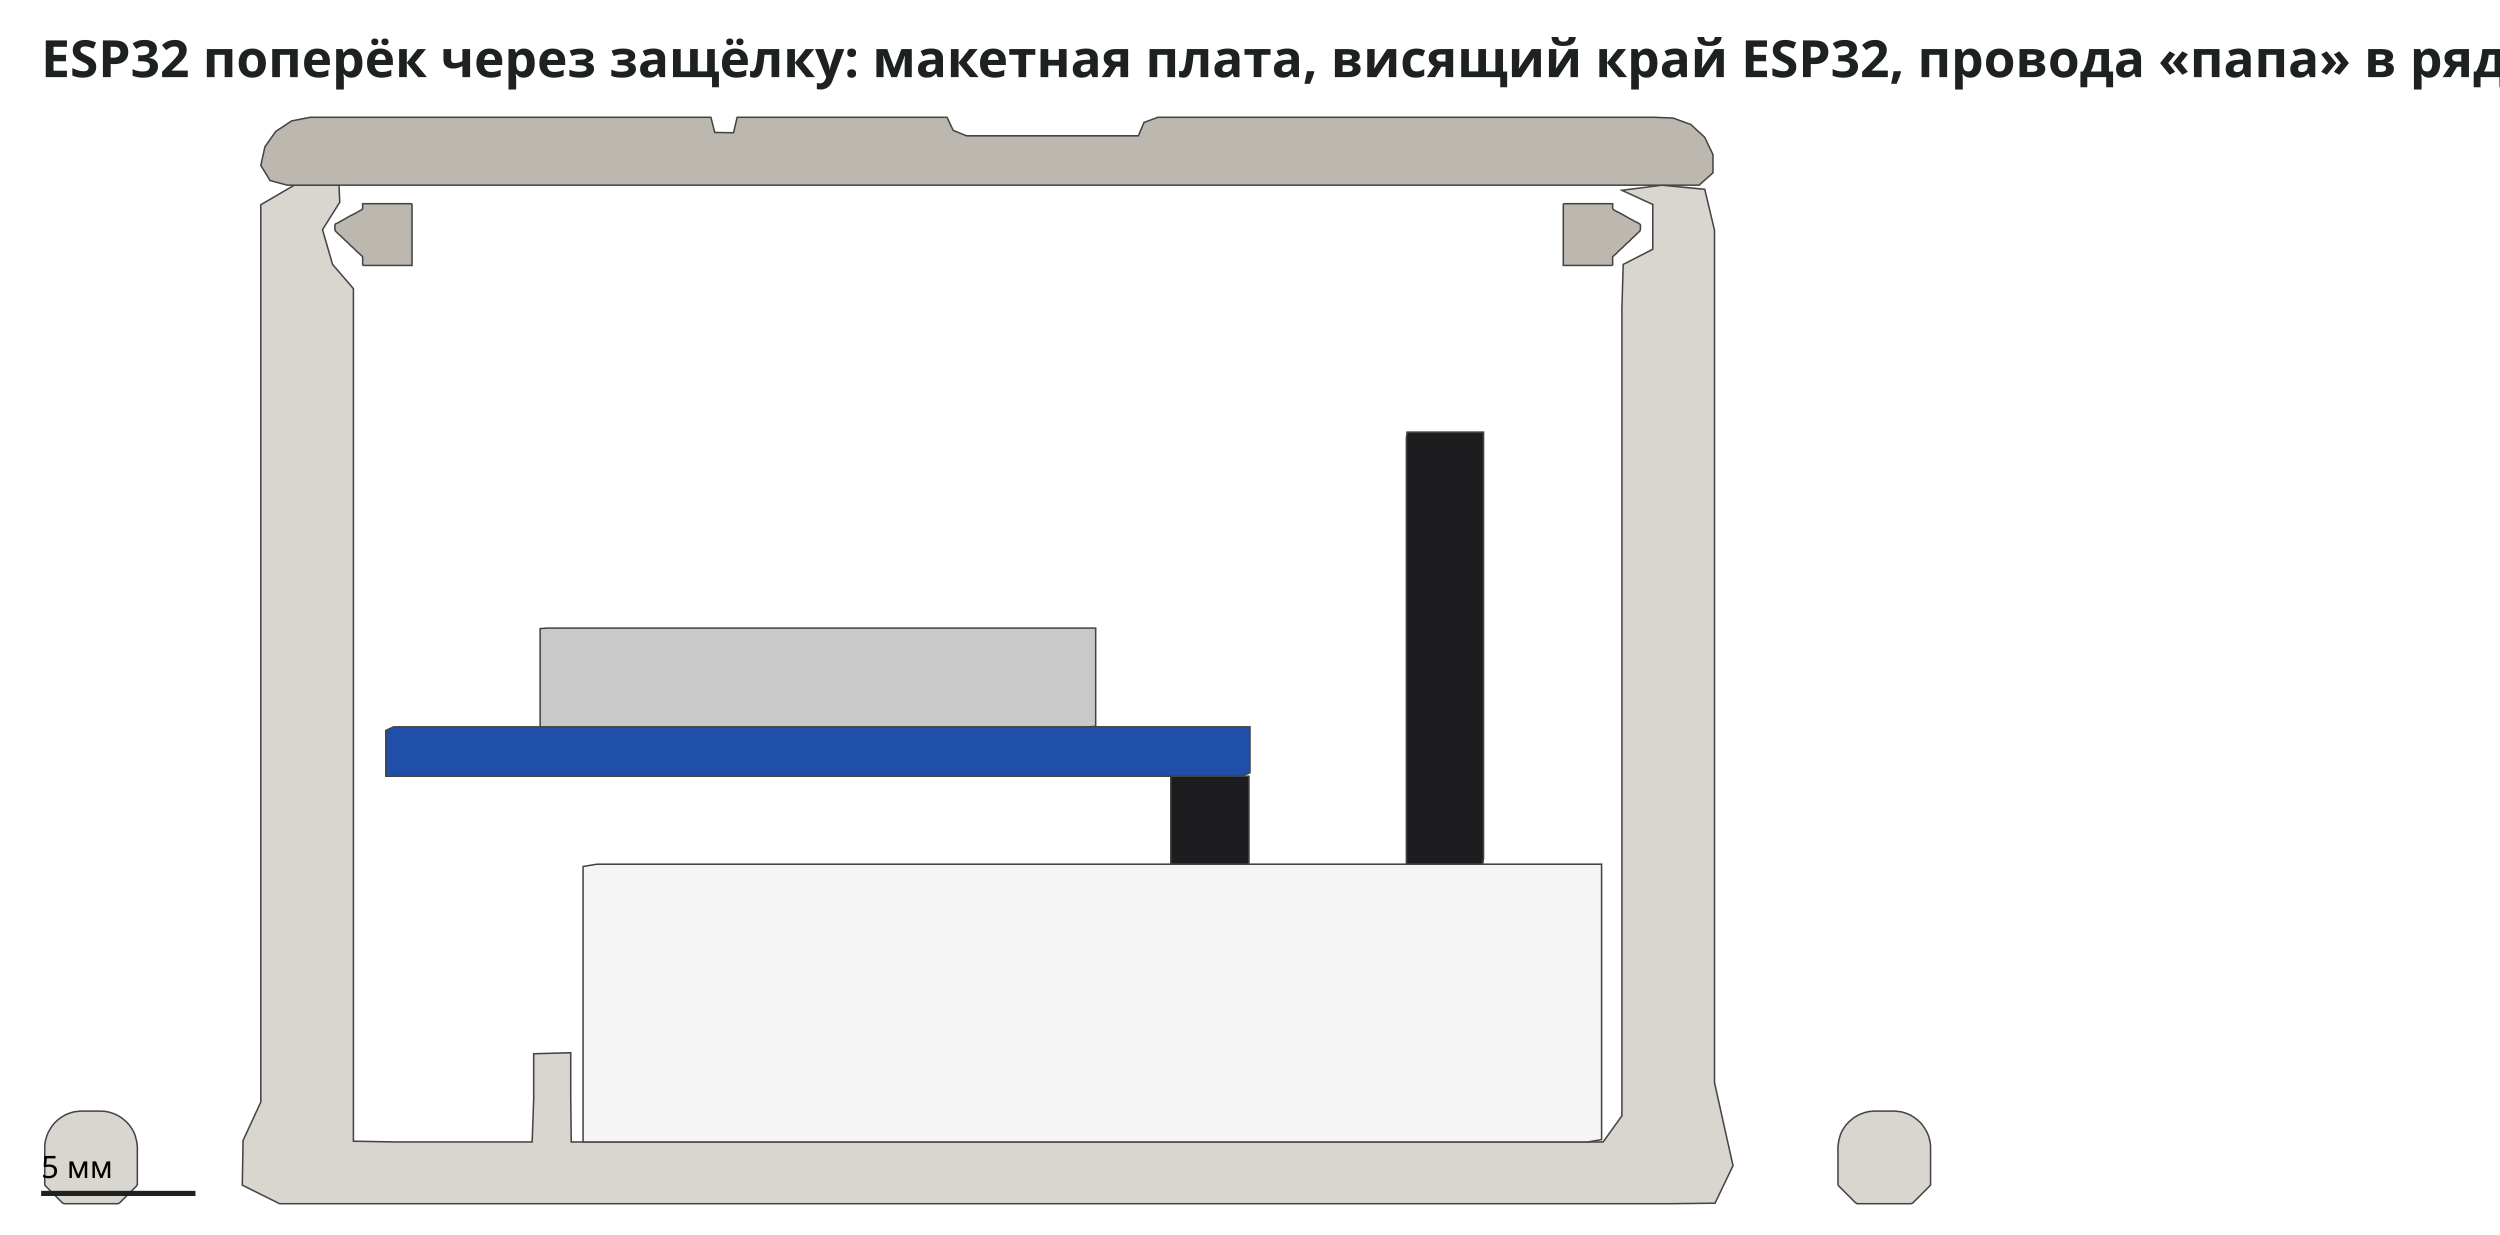
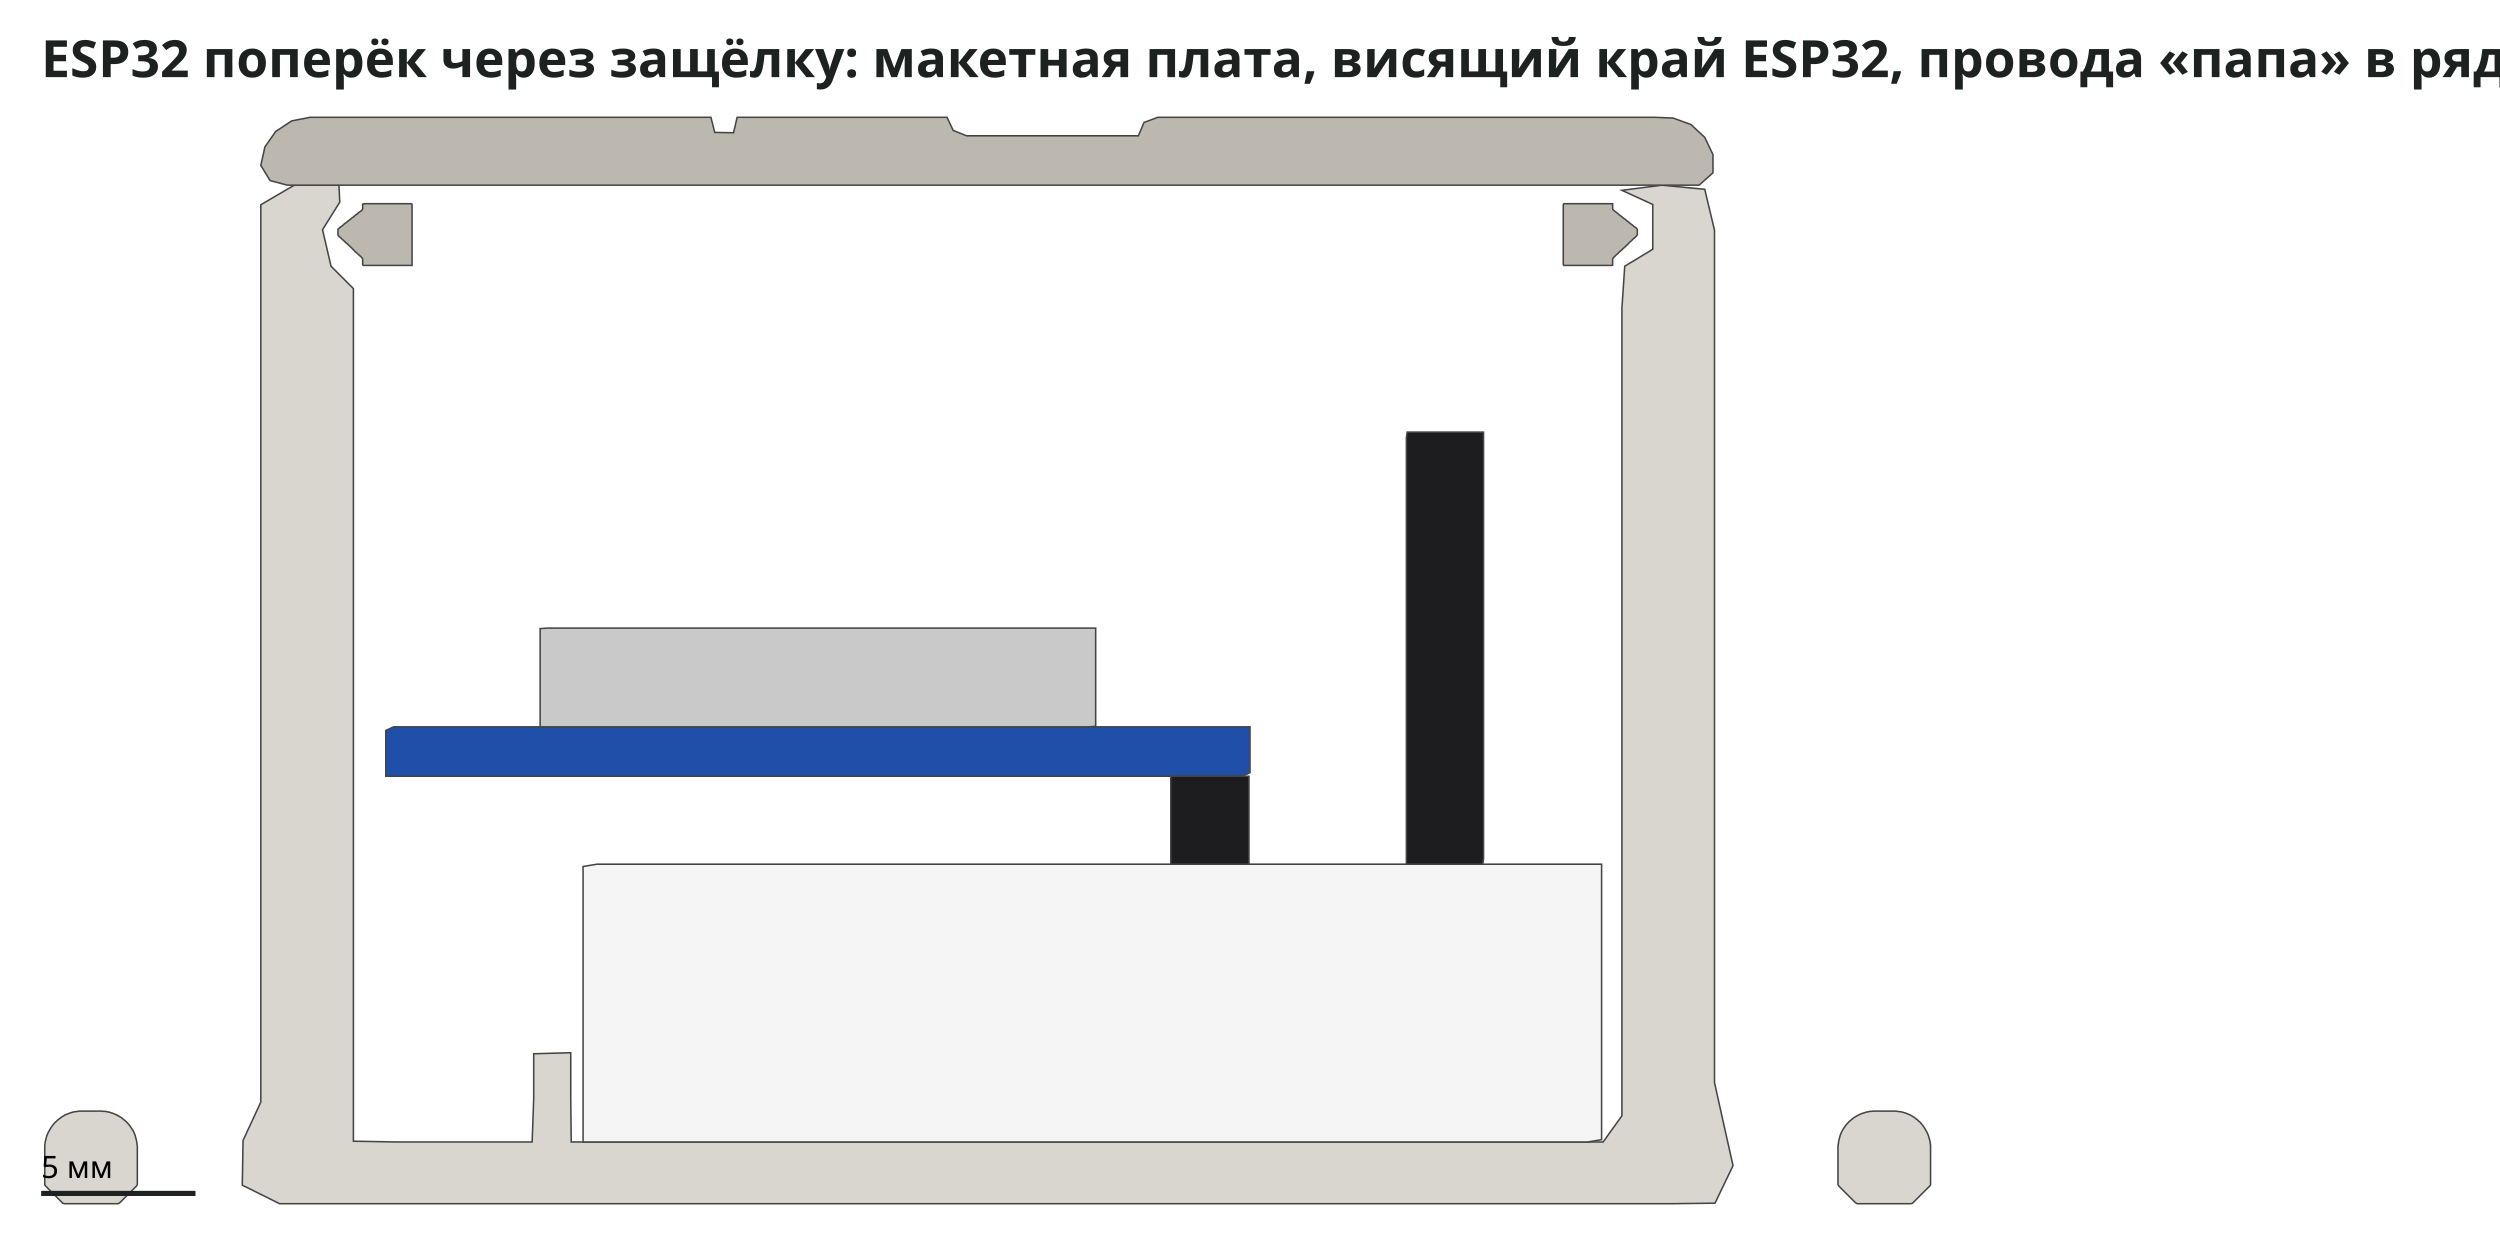
<svg xmlns="http://www.w3.org/2000/svg" viewBox="0 0 972 480" width="972" height="480" style="background:#fbfaf7;font-family:Segoe UI,system-ui,sans-serif">
  <text x="16" y="30" font-size="20" font-weight="600" fill="#1d211f">ESP32 поперёк через защёлку: макетная плата, висящий край ESP32, провода «папа» в рядах a–c</text>
  <g transform="translate(0,60)">
+     <polygon points="31.8,372.0 31.0,372.0 30.3,372.1 29.5,372.2 28.7,372.3 28.0,372.5 27.3,372.7 26.5,373.0 25.8,373.3 25.1,373.6 24.5,374.0 23.8,374.4 23.2,374.9 22.6,375.3 22.0,375.9 21.4,376.4 20.9,377.0 20.4,377.6 20.0,378.2 19.6,378.8 19.2,379.5 18.8,380.2 18.5,380.9 18.2,381.6 18.0,382.3 17.8,383.1 17.6,383.8 17.5,384.6 17.4,385.3 17.4,386.1 17.4,386.9 17.4,387.7 17.4,388.4 17.4,389.2 17.4,390.0 17.4,390.7 17.4,391.5 17.4,392.3 17.4,393.0 17.4,393.8 17.4,394.6 17.4,395.4 17.4,396.1 17.4,396.9 17.4,397.7 17.4,398.4 17.4,399.2 17.4,400.0 17.4,400.7 17.9,401.3 18.4,401.8 19.0,402.4 19.5,402.9 20.1,403.5 20.6,404.0 21.2,404.6 21.7,405.1 22.3,405.7 22.8,406.2 23.3,406.7 23.9,407.3 24.4,407.8 25.1,408.0 25.9,408.0 26.7,408.0 27.4,408.0 28.2,408.0 29.0,408.0 29.8,408.0 30.5,408.0 31.3,408.0 32.1,408.0 32.8,408.0 33.6,408.0 34.4,408.0 35.1,408.0 35.9,408.0 36.7,408.0 37.5,408.0 38.2,408.0 39.0,408.0 39.8,408.0 40.5,408.0 41.3,408.0 42.1,408.0 42.9,408.0 43.6,408.0 44.4,408.0 45.2,408.0 45.9,408.0 46.6,407.6 47.1,407.1 47.6,406.6 48.2,406.0 48.7,405.5 49.3,404.9 49.8,404.4 50.4,403.8 50.9,403.3 51.5,402.7 52.0,402.2 52.5,401.7 53.1,401.1 53.4,400.5 53.4,399.7 53.4,398.9 53.4,398.2 53.4,397.4 53.4,396.6 53.4,395.9 53.4,395.1 53.4,394.3 53.4,393.5 53.4,392.8 53.4,392.0 53.4,391.2 53.4,390.5 53.4,389.7 53.4,388.9 53.4,388.2 53.4,387.4 53.4,386.6 53.4,385.8 53.3,385.1 53.2,384.3 53.1,383.6 52.9,382.8 52.7,382.1 52.5,381.3 52.2,380.6 51.9,379.9 51.5,379.2 51.1,378.6 50.7,378.0 50.2,377.3 49.7,376.8 49.2,376.2 48.6,375.7 48.0,375.2 47.4,374.7 46.8,374.3 46.1,373.9 45.4,373.5 44.7,373.2 44.0,372.9 43.3,372.7 42.5,372.4 41.8,372.3 41.0,372.1 40.3,372.1 39.5,372.0 38.7,372.0 38.0,372.0 37.2,372.0 36.4,372.0 35.7,372.0 34.9,372.0 34.1,372.0 33.3,372.0 32.6,372.0 31.8,372.0" fill="#d9d6cf" stroke="#444" stroke-width="0.6" fill-rule="evenodd" />
+     <polygon points="94.2,400.8 108.7,408.0 126.1,408.0 143.6,408.0 161.0,408.0 178.4,408.0 195.9,408.0 213.3,408.0 230.8,408.0 248.2,408.0 265.7,408.0 283.1,408.0 300.6,408.0 318.0,408.0 335.5,408.0 352.9,408.0 370.3,408.0 387.8,408.0 405.2,408.0 422.7,408.0 440.1,408.0 457.6,408.0 475.0,408.0 492.5,408.0 509.9,408.0 527.4,408.0 544.8,408.0 562.2,408.0 579.7,408.0 597.1,408.0 614.6,408.0 632.0,408.0 649.5,408.0 666.8,407.8 673.8,393.2 670.1,376.7 666.6,360.9 666.6,343.5 666.6,326.1 666.6,308.6 666.6,291.2 666.6,273.7 666.6,256.3 666.6,238.8 666.6,221.4 666.6,203.9 666.6,186.5 666.6,169.0 666.6,151.6 666.6,134.2 666.6,116.7 666.6,99.3 666.6,81.8 666.6,64.4 666.6,46.9 666.6,29.5 662.8,13.6 646.0,12.0 630.6,14.0 642.6,19.5 642.6,36.9 631.7,43.5 630.6,59.8 630.6,77.2 630.6,94.7 630.6,112.1 630.6,129.6 630.6,147.0 630.6,164.5 630.6,181.9 630.6,199.4 630.6,216.8 630.6,234.3 630.6,251.7 630.6,269.1 630.6,286.6 630.6,304.0 630.6,321.5 630.6,338.9 630.6,356.4 630.6,373.8 623.3,384.0 605.9,384.0 588.4,384.0 571.0,384.0 553.6,384.0 536.1,384.0 518.7,384.0 501.2,384.0 483.8,384.0 466.3,384.0 448.9,384.0 431.4,384.0 414.0,384.0 396.5,384.0 379.1,384.0 361.7,384.0 344.2,384.0 326.8,384.0 309.3,384.0 291.9,384.0 274.4,384.0 257.0,384.0 239.5,384.0 222.1,384.0 221.9,366.8 221.9,349.3 207.5,349.7 207.5,367.2 206.9,384.0 189.4,384.0 172.0,384.0 154.5,384.0 137.4,383.7 137.4,366.2 137.4,348.8 137.4,331.3 137.4,313.9 137.4,296.5 137.4,279.0 137.4,261.6 137.4,244.1 137.4,226.7 137.4,209.2 137.4,191.8 137.4,174.3 137.4,156.9 137.4,139.5 137.4,122.0 137.4,104.6 137.4,87.1 137.4,69.7 137.4,52.2 128.7,43.5 125.4,29.3 132.1,18.6 131.8,12.0 114.4,12.0 101.4,19.6 101.4,37.1 101.4,54.5 101.4,71.9 101.4,89.4 101.4,106.8 101.4,124.3 101.4,141.7 101.4,159.2 101.4,176.6 101.4,194.1 101.4,211.5 101.4,229.0 101.4,246.4 101.4,263.8 101.4,281.3 101.4,298.7 101.4,316.2 101.4,333.6 101.4,351.1 101.4,368.5 94.5,383.4 94.2,400.8" fill="#d9d6cf" stroke="#444" stroke-width="0.6" fill-rule="evenodd" />
    <polygon points="736.2,372.0 735.4,372.0 734.7,372.0 733.9,372.0 733.1,372.0 732.3,372.0 731.6,372.0 730.8,372.0 730.0,372.0 729.3,372.0 728.5,372.0 727.7,372.1 727.0,372.1 726.2,372.3 725.5,372.4 724.7,372.7 724.0,372.9 723.3,373.2 722.6,373.5 721.9,373.9 721.2,374.3 720.6,374.7 720.0,375.2 719.4,375.7 718.8,376.2 718.3,376.8 717.8,377.3 717.3,378.0 716.9,378.6 716.5,379.2 716.1,379.9 715.8,380.6 715.5,381.3 715.3,382.1 715.1,382.8 714.9,383.6 714.8,384.3 714.7,385.1 714.6,385.8 714.6,386.6 714.6,387.4 714.6,388.2 714.6,388.9 714.6,389.7 714.6,390.5 714.6,391.2 714.6,392.0 714.6,392.8 714.6,393.5 714.6,394.3 714.6,395.1 714.6,395.9 714.6,396.6 714.6,397.4 714.6,398.2 714.6,398.9 714.6,399.7 714.6,400.5 714.9,401.1 715.5,401.7 716.0,402.2 716.5,402.7 717.1,403.3 717.6,403.8 718.2,404.4 718.7,404.9 719.3,405.5 719.8,406.0 720.4,406.6 720.9,407.1 721.4,407.6 722.1,408.0 722.8,408.0 723.6,408.0 724.4,408.0 725.1,408.0 725.9,408.0 726.7,408.0 727.5,408.0 728.2,408.0 729.0,408.0 729.8,408.0 730.5,408.0 731.3,408.0 732.1,408.0 732.9,408.0 733.6,408.0 734.4,408.0 735.2,408.0 735.9,408.0 736.7,408.0 737.5,408.0 738.2,408.0 739.0,408.0 739.8,408.0 740.6,408.0 741.3,408.0 742.1,408.0 742.9,408.0 743.6,407.8 744.1,407.3 744.7,406.7 745.2,406.2 745.7,405.7 746.3,405.1 746.8,404.6 747.4,404.0 747.9,403.5 748.5,402.9 749.0,402.4 749.6,401.8 750.1,401.3 750.6,400.7 750.6,400.0 750.6,399.2 750.6,398.4 750.6,397.7 750.6,396.9 750.6,396.1 750.6,395.4 750.6,394.6 750.6,393.8 750.6,393.0 750.6,392.3 750.6,391.5 750.6,390.7 750.6,390.0 750.6,389.2 750.6,388.4 750.6,387.7 750.6,386.9 750.6,386.1 750.6,385.3 750.5,384.6 750.4,383.8 750.2,383.1 750.0,382.3 749.8,381.6 749.5,380.9 749.2,380.2 748.8,379.5 748.4,378.8 748.0,378.2 747.6,377.6 747.1,377.0 746.6,376.4 746.0,375.9 745.4,375.3 744.8,374.9 744.2,374.4 743.5,374.0 742.9,373.6 742.2,373.3 741.5,373.0 740.7,372.7 740.0,372.5 739.3,372.3 738.5,372.2 737.7,372.1 737.0,372.0 736.2,372.0" fill="#d9d6cf" stroke="#444" stroke-width="0.6" fill-rule="evenodd" />
-     <polygon points="94.2,400.8 108.7,408.0 126.1,408.0 143.6,408.0 161.0,408.0 178.4,408.0 195.9,408.0 213.3,408.0 230.8,408.0 248.2,408.0 265.7,408.0 283.1,408.0 300.6,408.0 318.0,408.0 335.5,408.0 352.9,408.0 370.3,408.0 387.8,408.0 405.2,408.0 422.7,408.0 440.1,408.0 457.6,408.0 475.0,408.0 492.5,408.0 509.9,408.0 527.4,408.0 544.8,408.0 562.2,408.0 579.7,408.0 597.1,408.0 614.6,408.0 632.0,408.0 649.5,408.0 666.8,407.8 673.8,393.2 670.1,376.7 666.6,360.9 666.6,343.5 666.6,326.1 666.6,308.6 666.6,291.2 666.6,273.7 666.6,256.3 666.6,238.8 666.6,221.4 666.6,203.9 666.6,186.5 666.6,169.0 666.6,151.6 666.6,134.2 666.6,116.7 666.6,99.3 666.6,81.8 666.6,64.4 666.6,46.9 666.6,29.5 662.8,13.6 646.0,12.0 630.6,14.0 642.6,19.5 642.6,36.9 631.1,42.8 630.6,59.8 630.6,77.2 630.6,94.7 630.6,112.1 630.6,129.6 630.6,147.0 630.6,164.5 630.6,181.9 630.6,199.4 630.6,216.8 630.6,234.3 630.6,251.7 630.6,269.1 630.6,286.6 630.6,304.0 630.6,321.5 630.6,338.9 630.6,356.4 630.6,373.8 623.3,384.0 605.9,384.0 588.4,384.0 571.0,384.0 553.6,384.0 536.1,384.0 518.7,384.0 501.2,384.0 483.8,384.0 466.3,384.0 448.9,384.0 431.4,384.0 414.0,384.0 396.5,384.0 379.1,384.0 361.7,384.0 344.2,384.0 326.8,384.0 309.3,384.0 291.9,384.0 274.4,384.0 257.0,384.0 239.5,384.0 222.1,384.0 221.9,366.8 221.9,349.3 207.5,349.7 207.5,367.2 206.9,384.0 189.4,384.0 172.0,384.0 154.5,384.0 137.4,383.7 137.4,366.2 137.4,348.8 137.4,331.3 137.4,313.9 137.4,296.5 137.4,279.0 137.4,261.6 137.4,244.1 137.4,226.7 137.4,209.2 137.4,191.8 137.4,174.3 137.4,156.9 137.4,139.5 137.4,122.0 137.4,104.6 137.4,87.1 137.4,69.7 137.4,52.2 129.3,42.8 125.4,29.3 132.1,18.6 131.8,12.0 114.4,12.0 101.4,19.6 101.4,37.1 101.4,54.5 101.4,71.9 101.4,89.4 101.4,106.8 101.4,124.3 101.4,141.7 101.4,159.2 101.4,176.6 101.4,194.1 101.4,211.5 101.4,229.0 101.4,246.4 101.4,263.8 101.4,281.3 101.4,298.7 101.4,316.2 101.4,333.6 101.4,351.1 101.4,368.5 94.5,383.4 94.2,400.8" fill="#d9d6cf" stroke="#444" stroke-width="0.6" fill-rule="evenodd" />
-     <polygon points="31.8,372.0 31.0,372.0 30.3,372.1 29.5,372.2 28.7,372.3 28.0,372.5 27.3,372.7 26.5,373.0 25.8,373.3 25.1,373.6 24.5,374.0 23.8,374.4 23.2,374.9 22.6,375.3 22.0,375.9 21.4,376.4 20.9,377.0 20.4,377.6 20.0,378.2 19.6,378.8 19.2,379.5 18.8,380.2 18.5,380.9 18.2,381.6 18.0,382.3 17.8,383.1 17.6,383.8 17.5,384.6 17.4,385.3 17.4,386.1 17.4,386.9 17.4,387.7 17.4,388.4 17.4,389.2 17.4,390.0 17.4,390.7 17.4,391.5 17.4,392.3 17.4,393.0 17.4,393.8 17.4,394.6 17.4,395.4 17.4,396.1 17.4,396.9 17.4,397.7 17.4,398.4 17.4,399.2 17.4,400.0 17.4,400.7 17.9,401.3 18.4,401.8 19.0,402.4 19.5,402.9 20.1,403.5 20.6,404.0 21.2,404.6 21.7,405.1 22.3,405.7 22.8,406.2 23.3,406.7 23.9,407.3 24.4,407.8 25.1,408.0 25.9,408.0 26.7,408.0 27.4,408.0 28.2,408.0 29.0,408.0 29.8,408.0 30.5,408.0 31.3,408.0 32.1,408.0 32.8,408.0 33.6,408.0 34.4,408.0 35.1,408.0 35.9,408.0 36.7,408.0 37.5,408.0 38.2,408.0 39.0,408.0 39.8,408.0 40.5,408.0 41.3,408.0 42.1,408.0 42.9,408.0 43.6,408.0 44.4,408.0 45.2,408.0 45.9,408.0 46.6,407.6 47.1,407.1 47.6,406.6 48.2,406.0 48.7,405.5 49.3,404.9 49.8,404.4 50.4,403.8 50.9,403.3 51.5,402.7 52.0,402.2 52.5,401.7 53.1,401.1 53.4,400.5 53.4,399.7 53.4,398.9 53.4,398.2 53.4,397.4 53.4,396.6 53.4,395.9 53.4,395.1 53.4,394.3 53.4,393.5 53.4,392.8 53.4,392.0 53.4,391.2 53.4,390.5 53.4,389.7 53.4,388.9 53.4,388.2 53.4,387.4 53.4,386.6 53.4,385.8 53.3,385.1 53.2,384.3 53.1,383.6 52.9,382.8 52.7,382.1 52.5,381.3 52.2,380.6 51.9,379.9 51.5,379.2 51.1,378.6 50.7,378.0 50.2,377.3 49.7,376.8 49.2,376.2 48.6,375.7 48.0,375.2 47.4,374.7 46.8,374.3 46.1,373.9 45.4,373.5 44.7,373.2 44.0,372.9 43.3,372.7 42.5,372.4 41.8,372.3 41.0,372.1 40.3,372.1 39.5,372.0 38.7,372.0 38.0,372.0 37.2,372.0 36.4,372.0 35.7,372.0 34.9,372.0 34.1,372.0 33.3,372.0 32.6,372.0 31.8,372.0" fill="#d9d6cf" stroke="#444" stroke-width="0.6" fill-rule="evenodd" />
-     <polygon points="160.2,43.2 160.2,42.6 160.2,42.0 160.2,41.4 160.2,40.8 160.2,40.2 160.2,39.5 160.2,38.9 160.2,38.3 160.2,37.7 160.2,37.1 160.2,36.5 160.2,35.9 160.2,35.3 160.2,34.7 160.2,34.1 160.2,33.5 160.2,32.8 160.2,32.2 160.2,31.6 160.2,31.0 160.2,30.4 160.2,29.8 160.2,29.2 160.2,28.6 160.2,28.0 160.2,27.4 160.2,26.8 160.2,26.1 160.2,25.5 160.2,24.9 160.2,24.3 160.2,23.7 160.2,23.1 160.2,22.5 160.2,21.9 160.2,21.3 160.2,20.7 160.2,20.1 160.2,19.4 159.8,19.2 159.2,19.2 158.6,19.2 158.0,19.2 157.4,19.2 156.8,19.2 156.2,19.2 155.6,19.2 155.0,19.2 154.4,19.2 153.7,19.2 153.1,19.2 152.5,19.2 151.9,19.2 151.3,19.2 150.7,19.2 150.1,19.2 149.5,19.2 148.9,19.2 148.3,19.2 147.7,19.2 147.0,19.2 146.4,19.2 145.8,19.2 145.2,19.2 144.6,19.2 144.0,19.2 143.4,19.2 142.8,19.2 142.2,19.2 141.6,19.2 141.0,19.2 141.0,19.9 141.0,20.5 141.0,21.1 140.7,21.5 140.2,21.8 139.6,22.1 139.1,22.4 138.6,22.7 138.0,23.0 137.5,23.3 137.0,23.5 136.4,23.8 135.9,24.1 135.3,24.4 134.8,24.7 134.3,25.0 133.7,25.3 133.2,25.6 132.7,25.9 132.1,26.2 131.6,26.5 131.1,26.8 130.5,27.0 130.2,27.5 130.2,28.1 130.2,28.7 130.2,29.3 130.4,29.8 130.8,30.2 131.3,30.7 131.7,31.1 132.2,31.5 132.6,31.9 133.0,32.3 133.5,32.7 133.9,33.2 134.4,33.6 134.8,34.0 135.3,34.4 135.7,34.8 136.1,35.3 136.6,35.7 137.0,36.1 137.5,36.5 137.9,36.9 138.3,37.4 138.8,37.8 139.2,38.2 139.7,38.6 140.1,39.0 140.6,39.4 141.0,39.9 141.0,40.5 141.0,41.1 141.0,41.7 141.0,42.3 141.0,42.9 141.3,43.2 141.9,43.2 142.5,43.2 143.1,43.2 143.8,43.2 144.4,43.2 145.0,43.2 145.6,43.2 146.2,43.2 146.8,43.2 147.4,43.2 148.0,43.2 148.6,43.2 149.2,43.2 149.8,43.2 150.5,43.2 151.1,43.2 151.7,43.2 152.3,43.2 152.9,43.2 153.5,43.2 154.1,43.2 154.7,43.2 155.3,43.2 155.9,43.2 156.5,43.2 157.2,43.2 157.8,43.2 158.4,43.2 159.0,43.2 159.6,43.2 160.2,43.2" fill="#bcb8af" stroke="#444" stroke-width="0.6" fill-rule="evenodd" />
    <polygon points="120.6,-14.4 113.4,-13.0 107.2,-8.9 103.0,-2.9 101.4,4.3 105.0,10.2 111.7,12.0 119.1,12.0 126.5,12.0 134.0,12.0 141.4,12.0 148.8,12.0 156.2,12.0 163.6,12.0 171.0,12.0 178.5,12.0 185.9,12.0 193.3,12.0 200.7,12.0 208.1,12.0 215.6,12.0 223.0,12.0 230.4,12.0 237.8,12.0 245.2,12.0 252.6,12.0 260.1,12.0 267.5,12.0 274.9,12.0 282.3,12.0 289.7,12.0 297.1,12.0 304.6,12.0 312.0,12.0 319.4,12.0 326.8,12.0 334.2,12.0 341.6,12.0 349.1,12.0 356.5,12.0 363.9,12.0 371.3,12.0 378.7,12.0 386.2,12.0 393.6,12.0 401.0,12.0 408.4,12.0 415.8,12.0 423.2,12.0 430.7,12.0 438.1,12.0 445.5,12.0 452.9,12.0 460.3,12.0 467.7,12.0 475.2,12.0 482.6,12.0 490.0,12.0 497.4,12.0 504.8,12.0 512.3,12.0 519.7,12.0 527.1,12.0 534.5,12.0 541.9,12.0 549.3,12.0 556.8,12.0 564.2,12.0 571.6,12.0 579.0,12.0 586.4,12.0 593.8,12.0 601.3,12.0 608.7,12.0 616.1,12.0 623.5,12.0 630.9,12.0 638.3,12.0 645.8,12.0 653.2,12.0 660.6,12.0 666.0,7.2 666.0,0.1 662.8,-6.6 657.4,-11.6 650.5,-14.1 643.1,-14.4 635.7,-14.4 628.3,-14.4 620.8,-14.4 613.4,-14.4 606.0,-14.4 598.6,-14.4 591.2,-14.4 583.8,-14.4 576.3,-14.4 568.9,-14.4 561.5,-14.4 554.1,-14.4 546.7,-14.4 539.2,-14.4 531.8,-14.4 524.4,-14.4 517.0,-14.4 509.6,-14.4 502.2,-14.4 494.7,-14.4 487.3,-14.4 479.9,-14.4 472.5,-14.4 465.1,-14.4 457.7,-14.4 450.2,-14.4 444.8,-12.4 442.6,-7.2 435.2,-7.2 427.8,-7.2 420.4,-7.2 412.9,-7.2 405.5,-7.2 398.1,-7.2 390.7,-7.2 383.3,-7.2 375.8,-7.2 370.6,-9.3 368.2,-14.4 360.8,-14.4 353.4,-14.4 346.0,-14.4 338.5,-14.4 331.1,-14.4 323.7,-14.4 316.3,-14.4 308.9,-14.4 301.5,-14.4 294.0,-14.4 286.6,-14.4 285.2,-8.4 277.9,-8.5 276.4,-14.4 268.9,-14.4 261.5,-14.4 254.1,-14.4 246.7,-14.4 239.3,-14.4 231.9,-14.4 224.4,-14.4 217.0,-14.4 209.6,-14.4 202.2,-14.4 194.8,-14.4 187.4,-14.4 179.9,-14.4 172.5,-14.4 165.1,-14.4 157.7,-14.4 150.3,-14.4 142.9,-14.4 135.4,-14.4 128.0,-14.4 120.6,-14.4" fill="#bcb8af" stroke="#444" stroke-width="0.6" fill-rule="evenodd" />
-     <polygon points="627.0,19.2 626.4,19.2 625.8,19.2 625.2,19.2 624.6,19.2 624.0,19.2 623.3,19.2 622.7,19.2 622.1,19.2 621.5,19.2 620.9,19.2 620.3,19.2 619.7,19.2 619.1,19.2 618.5,19.2 617.9,19.2 617.3,19.2 616.6,19.2 616.0,19.2 615.4,19.2 614.8,19.2 614.2,19.2 613.6,19.2 613.0,19.2 612.4,19.2 611.8,19.2 611.2,19.2 610.6,19.2 609.9,19.2 609.3,19.2 608.7,19.2 608.1,19.2 607.8,19.5 607.8,20.1 607.8,20.7 607.8,21.3 607.8,21.9 607.8,22.5 607.8,23.1 607.8,23.8 607.8,24.4 607.8,25.0 607.8,25.6 607.8,26.2 607.8,26.8 607.8,27.4 607.8,28.0 607.8,28.6 607.8,29.2 607.8,29.8 607.8,30.5 607.8,31.1 607.8,31.7 607.8,32.3 607.8,32.9 607.8,33.5 607.8,34.1 607.8,34.7 607.8,35.3 607.8,35.9 607.8,36.5 607.8,37.2 607.8,37.8 607.8,38.4 607.8,39.0 607.8,39.6 607.8,40.2 607.8,40.8 607.8,41.4 607.8,42.0 607.8,42.6 607.8,43.2 608.5,43.2 609.1,43.2 609.7,43.2 610.3,43.2 610.9,43.2 611.5,43.2 612.1,43.2 612.7,43.2 613.3,43.2 613.9,43.2 614.5,43.2 615.2,43.2 615.8,43.2 616.4,43.2 617.0,43.2 617.6,43.2 618.2,43.2 618.8,43.2 619.4,43.2 620.0,43.2 620.6,43.2 621.2,43.2 621.9,43.2 622.5,43.2 623.1,43.2 623.7,43.2 624.3,43.2 624.9,43.2 625.5,43.2 626.1,43.2 626.7,43.2 627.0,42.9 627.0,42.3 627.0,41.6 627.0,41.0 627.0,40.4 627.0,39.8 627.5,39.4 627.9,39.0 628.4,38.6 628.8,38.2 629.2,37.7 629.7,37.3 630.1,36.9 630.6,36.5 631.0,36.1 631.5,35.6 631.9,35.2 632.3,34.8 632.8,34.4 633.2,34.0 633.7,33.6 634.1,33.1 634.5,32.7 635.0,32.3 635.4,31.9 635.9,31.5 636.3,31.0 636.8,30.6 637.2,30.2 637.6,29.8 637.8,29.2 637.8,28.6 637.8,28.0 637.8,27.4 637.4,27.0 636.9,26.7 636.4,26.4 635.8,26.2 635.3,25.9 634.8,25.6 634.2,25.3 633.7,25.0 633.1,24.7 632.6,24.4 632.1,24.1 631.5,23.8 631.0,23.5 630.5,23.2 629.9,22.9 629.4,22.6 628.9,22.4 628.3,22.1 627.8,21.8 627.3,21.5 627.0,21.0 627.0,20.4 627.0,19.8 627.0,19.2" fill="#bcb8af" stroke="#444" stroke-width="0.6" fill-rule="evenodd" />
+     <polygon points="627.0,19.2 626.4,19.2 625.8,19.2 625.2,19.2 624.6,19.2 624.0,19.2 623.4,19.2 622.8,19.2 622.2,19.2 621.6,19.2 621.1,19.2 620.5,19.2 619.9,19.2 619.3,19.2 618.7,19.2 618.1,19.2 617.5,19.2 616.9,19.2 616.3,19.2 615.7,19.2 615.1,19.2 614.5,19.2 613.9,19.2 613.3,19.2 612.7,19.2 612.1,19.2 611.5,19.2 610.9,19.2 610.3,19.2 609.7,19.2 609.2,19.2 608.6,19.2 608.0,19.2 607.8,19.6 607.8,20.2 607.8,20.8 607.8,21.4 607.8,22.0 607.8,22.6 607.8,23.2 607.8,23.8 607.8,24.4 607.8,25.0 607.8,25.6 607.8,26.2 607.8,26.8 607.8,27.4 607.8,28.0 607.8,28.6 607.8,29.2 607.8,29.7 607.8,30.3 607.8,30.9 607.8,31.5 607.8,32.1 607.8,32.7 607.8,33.3 607.8,33.9 607.8,34.5 607.8,35.1 607.8,35.7 607.8,36.3 607.8,36.9 607.8,37.5 607.8,38.1 607.8,38.7 607.8,39.3 607.8,39.9 607.8,40.5 607.8,41.1 607.8,41.6 607.8,42.2 607.8,42.8 608.0,43.2 608.6,43.2 609.2,43.2 609.8,43.2 610.4,43.2 611.0,43.2 611.6,43.2 612.2,43.2 612.8,43.2 613.4,43.2 614.0,43.2 614.6,43.2 615.2,43.2 615.8,43.2 616.4,43.2 617.0,43.2 617.6,43.2 618.1,43.2 618.7,43.2 619.3,43.2 619.9,43.2 620.5,43.2 621.1,43.2 621.7,43.2 622.3,43.2 622.9,43.2 623.5,43.2 624.1,43.2 624.7,43.2 625.3,43.2 625.9,43.2 626.5,43.2 627.0,43.1 627.0,42.5 627.0,41.9 627.0,41.3 627.0,40.7 627.2,40.3 627.7,39.8 628.1,39.4 628.5,39.0 629.0,38.6 629.4,38.2 629.8,37.8 630.3,37.4 630.7,37.0 631.1,36.6 631.6,36.2 632.0,35.8 632.4,35.4 632.9,35.0 633.3,34.5 633.7,34.1 634.2,33.7 634.6,33.3 635.0,32.9 635.5,32.5 635.9,32.1 636.3,31.7 636.6,31.2 636.6,30.6 636.6,30.0 636.6,29.4 636.4,28.9 636.0,28.5 635.5,28.2 635.0,27.8 634.6,27.4 634.1,27.1 633.6,26.7 633.2,26.3 632.7,26.0 632.2,25.6 631.8,25.2 631.3,24.9 630.8,24.5 630.4,24.1 629.9,23.8 629.4,23.4 629.0,23.0 628.5,22.6 628.0,22.3 627.6,21.9 627.1,21.5 627.0,21.0 627.0,20.4 627.0,19.8 627.0,19.2" fill="#bcb8af" stroke="#444" stroke-width="0.6" fill-rule="evenodd" />
+     <polygon points="160.2,43.2 160.2,42.6 160.2,42.0 160.2,41.4 160.2,40.8 160.2,40.2 160.2,39.6 160.2,39.0 160.2,38.4 160.2,37.8 160.2,37.3 160.2,36.7 160.2,36.1 160.2,35.5 160.2,34.9 160.2,34.3 160.2,33.7 160.2,33.1 160.2,32.5 160.2,31.9 160.2,31.3 160.2,30.7 160.2,30.1 160.2,29.5 160.2,28.9 160.2,28.3 160.2,27.7 160.2,27.1 160.2,26.5 160.2,25.9 160.2,25.4 160.2,24.8 160.2,24.2 160.2,23.6 160.2,23.0 160.2,22.4 160.2,21.8 160.2,21.2 160.2,20.6 160.2,20.0 160.2,19.4 159.8,19.2 159.2,19.2 158.6,19.2 158.0,19.2 157.4,19.2 156.8,19.2 156.2,19.2 155.6,19.2 155.0,19.2 154.5,19.2 153.9,19.2 153.3,19.2 152.7,19.2 152.1,19.2 151.5,19.2 150.9,19.2 150.3,19.2 149.7,19.2 149.1,19.2 148.5,19.2 147.9,19.2 147.3,19.2 146.7,19.2 146.1,19.2 145.5,19.2 144.9,19.2 144.3,19.2 143.7,19.2 143.1,19.2 142.6,19.2 142.0,19.2 141.4,19.2 141.0,19.4 141.0,20.0 141.0,20.6 141.0,21.2 140.7,21.7 140.3,22.1 139.8,22.4 139.3,22.8 138.9,23.2 138.4,23.5 137.9,23.9 137.5,24.3 137.0,24.6 136.5,25.0 136.1,25.4 135.6,25.7 135.1,26.1 134.7,26.5 134.2,26.8 133.7,27.2 133.3,27.6 132.8,28.0 132.3,28.3 131.9,28.7 131.4,29.1 131.4,29.7 131.4,30.3 131.4,30.8 131.4,31.4 131.8,31.9 132.3,32.3 132.7,32.7 133.1,33.1 133.6,33.5 134.0,33.9 134.4,34.3 134.9,34.7 135.3,35.1 135.7,35.5 136.2,35.9 136.6,36.3 137.0,36.7 137.5,37.2 137.9,37.6 138.3,38.0 138.8,38.4 139.2,38.8 139.6,39.2 140.1,39.6 140.5,40.0 140.9,40.4 141.0,41.0 141.0,41.6 141.0,42.2 141.0,42.8 141.2,43.2 141.8,43.2 142.4,43.2 142.9,43.2 143.5,43.2 144.1,43.2 144.7,43.2 145.3,43.2 145.9,43.2 146.5,43.2 147.1,43.2 147.7,43.2 148.3,43.2 148.9,43.2 149.5,43.2 150.1,43.2 150.7,43.2 151.3,43.2 151.9,43.2 152.5,43.2 153.1,43.2 153.7,43.2 154.3,43.2 154.8,43.2 155.4,43.2 156.0,43.2 156.6,43.2 157.2,43.2 157.8,43.2 158.4,43.2 159.0,43.2 159.6,43.2 160.2,43.2" fill="#bcb8af" stroke="#444" stroke-width="0.6" fill-rule="evenodd" />
    <polygon points="622.7,276.0 616.4,276.0 610.1,276.0 603.8,276.0 597.5,276.0 591.2,276.0 584.9,276.0 578.6,276.0 572.3,276.0 566.0,276.0 559.7,276.0 553.4,276.0 547.1,276.0 540.8,276.0 534.5,276.0 528.2,276.0 521.9,276.0 515.6,276.0 509.3,276.0 503.0,276.0 496.7,276.0 490.4,276.0 484.1,276.0 477.8,276.0 471.5,276.0 465.2,276.0 458.9,276.0 452.6,276.0 446.3,276.0 440.0,276.0 433.7,276.0 427.4,276.0 421.1,276.0 414.8,276.0 408.5,276.0 402.2,276.0 395.9,276.0 389.6,276.0 383.3,276.0 377.0,276.0 370.7,276.0 364.4,276.0 358.1,276.0 351.8,276.0 345.5,276.0 339.2,276.0 332.9,276.0 326.6,276.0 320.3,276.0 314.0,276.0 307.7,276.0 301.4,276.0 295.1,276.0 288.8,276.0 282.5,276.0 276.2,276.0 269.9,276.0 263.6,276.0 257.3,276.0 251.0,276.0 244.7,276.0 238.4,276.0 232.1,276.0 226.7,276.9 226.7,283.2 226.7,289.5 226.7,295.8 226.7,302.1 226.7,308.4 226.7,314.7 226.7,321.0 226.7,327.3 226.7,333.6 226.7,339.9 226.7,346.2 226.7,352.5 226.7,358.8 226.7,365.1 226.7,371.4 226.7,377.7 226.7,384.0 233.0,384.0 239.3,384.0 245.6,384.0 251.9,384.0 258.2,384.0 264.5,384.0 270.8,384.0 277.1,384.0 283.4,384.0 289.7,384.0 296.0,384.0 302.3,384.0 308.6,384.0 314.9,384.0 321.2,384.0 327.5,384.0 333.8,384.0 340.1,384.0 346.4,384.0 352.7,384.0 359.0,384.0 365.3,384.0 371.6,384.0 377.9,384.0 384.2,384.0 390.5,384.0 396.8,384.0 403.1,384.0 409.4,384.0 415.7,384.0 422.0,384.0 428.3,384.0 434.6,384.0 440.9,384.0 447.2,384.0 453.5,384.0 459.8,384.0 466.1,384.0 472.4,384.0 478.7,384.0 485.0,384.0 491.3,384.0 497.6,384.0 503.9,384.0 510.2,384.0 516.5,384.0 522.8,384.0 529.1,384.0 535.4,384.0 541.7,384.0 548.0,384.0 554.3,384.0 560.6,384.0 566.9,384.0 573.2,384.0 579.5,384.0 585.8,384.0 592.1,384.0 598.4,384.0 604.7,384.0 611.0,384.0 617.3,384.0 622.7,383.1 622.7,376.8 622.7,370.5 622.7,364.2 622.7,357.9 622.7,351.6 622.7,345.3 622.7,339.0 622.7,332.7 622.7,326.4 622.7,320.1 622.7,313.8 622.7,307.5 622.7,301.2 622.7,294.9 622.7,288.6 622.7,282.3 622.7,276.0" fill="#f5f5f5" stroke="#444" stroke-width="0.6" fill-rule="evenodd" />
    <polygon points="486.0,222.6 481.6,222.6 477.1,222.6 472.7,222.6 468.2,222.6 463.8,222.6 459.4,222.6 454.9,222.6 450.5,222.6 446.0,222.6 441.6,222.6 437.2,222.6 432.7,222.6 428.3,222.6 423.8,222.6 419.4,222.6 415.0,222.6 410.5,222.6 406.1,222.6 401.6,222.6 397.2,222.6 392.8,222.6 388.3,222.6 383.9,222.6 379.4,222.6 375.0,222.6 370.6,222.6 366.1,222.6 361.7,222.6 357.2,222.6 352.8,222.6 348.4,222.6 343.9,222.6 339.5,222.6 335.0,222.6 330.6,222.6 326.2,222.6 321.7,222.6 317.3,222.6 312.8,222.6 308.4,222.6 304.0,222.6 299.5,222.6 295.1,222.6 290.6,222.6 286.2,222.6 281.8,222.6 277.3,222.6 272.9,222.6 268.4,222.6 264.0,222.6 259.6,222.6 255.1,222.6 250.7,222.6 246.2,222.6 241.8,222.6 237.4,222.6 232.9,222.6 228.5,222.6 224.0,222.6 219.6,222.6 215.2,222.6 210.7,222.6 206.3,222.6 201.8,222.6 197.4,222.6 193.0,222.6 188.5,222.6 184.1,222.6 179.6,222.6 175.2,222.6 170.8,222.6 166.3,222.6 161.9,222.6 157.4,222.6 153.0,222.6 150.0,224.0 150.0,228.5 150.0,232.9 150.0,237.4 150.0,241.8 154.4,241.8 158.9,241.8 163.3,241.8 167.8,241.8 172.2,241.8 176.6,241.8 181.1,241.8 185.5,241.8 190.0,241.8 194.4,241.8 198.8,241.8 203.3,241.8 207.7,241.8 212.2,241.8 216.6,241.8 221.0,241.8 225.5,241.8 229.9,241.8 234.4,241.8 238.8,241.8 243.2,241.8 247.7,241.8 252.1,241.8 256.6,241.8 261.0,241.8 265.4,241.8 269.9,241.8 274.3,241.8 278.8,241.8 283.2,241.8 287.6,241.8 292.1,241.8 296.5,241.8 301.0,241.8 305.4,241.8 309.8,241.8 314.3,241.8 318.7,241.8 323.2,241.8 327.6,241.8 332.0,241.8 336.5,241.8 340.9,241.8 345.4,241.8 349.8,241.8 354.2,241.8 358.7,241.8 363.1,241.8 367.6,241.8 372.0,241.8 376.4,241.8 380.9,241.8 385.3,241.8 389.8,241.8 394.2,241.8 398.6,241.8 403.1,241.8 407.5,241.8 412.0,241.8 416.4,241.8 420.8,241.8 425.3,241.8 429.7,241.8 434.2,241.8 438.6,241.8 443.0,241.8 447.5,241.8 451.9,241.8 456.4,241.8 460.8,241.8 465.2,241.8 469.7,241.8 474.1,241.8 478.6,241.8 483.0,241.8 486.0,240.4 486.0,235.9 486.0,231.5 486.0,227.0 486.0,222.6" fill="#1f4fa8" stroke="#444" stroke-width="0.6" fill-rule="evenodd" />
    <polygon points="426.0,184.2 422.8,184.2 419.6,184.2 416.5,184.2 413.3,184.2 410.1,184.2 406.9,184.2 403.7,184.2 400.6,184.2 397.4,184.2 394.2,184.2 391.0,184.2 387.8,184.2 384.7,184.2 381.5,184.2 378.3,184.2 375.1,184.2 371.9,184.2 368.8,184.2 365.6,184.2 362.4,184.2 359.2,184.2 356.0,184.2 352.9,184.2 349.7,184.2 346.5,184.2 343.3,184.2 340.1,184.2 337.0,184.2 333.8,184.2 330.6,184.2 327.4,184.2 324.2,184.2 321.1,184.2 317.9,184.2 314.7,184.2 311.5,184.2 308.3,184.2 305.2,184.2 302.0,184.2 298.8,184.2 295.6,184.2 292.4,184.2 289.3,184.2 286.1,184.2 282.9,184.2 279.7,184.2 276.5,184.2 273.4,184.2 270.2,184.2 267.0,184.2 263.8,184.2 260.6,184.2 257.5,184.2 254.3,184.2 251.1,184.2 247.9,184.2 244.7,184.2 241.6,184.2 238.4,184.2 235.2,184.2 232.0,184.2 228.8,184.2 225.7,184.2 222.5,184.2 219.3,184.2 216.1,184.2 212.9,184.2 210.0,184.4 210.0,187.6 210.0,190.8 210.0,194.0 210.0,197.2 210.0,200.3 210.0,203.5 210.0,206.7 210.0,209.9 210.0,213.1 210.0,216.2 210.0,219.4 210.0,222.6 213.2,222.6 216.4,222.6 219.5,222.6 222.7,222.6 225.9,222.6 229.1,222.6 232.3,222.6 235.4,222.6 238.6,222.6 241.8,222.6 245.0,222.6 248.2,222.6 251.3,222.6 254.5,222.6 257.7,222.6 260.9,222.6 264.1,222.6 267.2,222.6 270.4,222.6 273.6,222.6 276.8,222.6 280.0,222.6 283.1,222.6 286.3,222.6 289.5,222.6 292.7,222.6 295.9,222.6 299.0,222.6 302.2,222.6 305.4,222.6 308.6,222.6 311.8,222.6 314.9,222.6 318.1,222.6 321.3,222.6 324.5,222.6 327.7,222.6 330.8,222.6 334.0,222.6 337.2,222.6 340.4,222.6 343.6,222.6 346.7,222.6 349.9,222.6 353.1,222.6 356.3,222.6 359.5,222.6 362.6,222.6 365.8,222.6 369.0,222.6 372.2,222.6 375.4,222.6 378.5,222.6 381.7,222.6 384.9,222.6 388.1,222.6 391.3,222.6 394.4,222.6 397.6,222.6 400.8,222.6 404.0,222.6 407.2,222.6 410.3,222.6 413.5,222.6 416.7,222.6 419.9,222.6 423.1,222.6 426.0,222.4 426.0,219.2 426.0,216.0 426.0,212.8 426.0,209.6 426.0,206.5 426.0,203.3 426.0,200.1 426.0,196.9 426.0,193.7 426.0,190.6 426.0,187.4 426.0,184.2" fill="#c9c9c9" stroke="#444" stroke-width="0.6" fill-rule="evenodd" />
    <polygon points="485.6,241.8 484.8,241.8 484.0,241.8 483.2,241.8 482.4,241.8 481.6,241.8 480.8,241.8 480.0,241.8 479.2,241.8 478.4,241.8 477.6,241.8 476.7,241.8 475.9,241.8 475.1,241.8 474.3,241.8 473.5,241.8 472.7,241.8 471.9,241.8 471.1,241.8 470.3,241.8 469.5,241.8 468.7,241.8 467.9,241.8 467.0,241.8 466.2,241.8 465.4,241.8 464.6,241.8 463.8,241.8 463.0,241.8 462.2,241.8 461.4,241.8 460.6,241.8 459.8,241.8 459.0,241.8 458.2,241.8 457.3,241.8 456.5,241.8 455.7,241.8 455.2,242.0 455.2,242.9 455.2,243.7 455.2,244.5 455.2,245.3 455.2,246.1 455.2,246.9 455.2,247.7 455.2,248.5 455.2,249.3 455.2,250.1 455.2,250.9 455.2,251.7 455.2,252.6 455.2,253.4 455.2,254.2 455.2,255.0 455.2,255.8 455.2,256.6 455.2,257.4 455.2,258.2 455.2,259.0 455.2,259.8 455.2,260.6 455.2,261.4 455.2,262.3 455.2,263.1 455.2,263.9 455.2,264.7 455.2,265.5 455.2,266.3 455.2,267.1 455.2,267.9 455.2,268.7 455.2,269.5 455.2,270.3 455.2,271.1 455.2,272.0 455.2,272.8 455.2,273.6 455.2,274.4 455.2,275.2 455.2,276.0 456.0,276.0 456.8,276.0 457.6,276.0 458.4,276.0 459.2,276.0 460.0,276.0 460.8,276.0 461.6,276.0 462.4,276.0 463.2,276.0 464.1,276.0 464.9,276.0 465.7,276.0 466.5,276.0 467.3,276.0 468.1,276.0 468.9,276.0 469.7,276.0 470.5,276.0 471.3,276.0 472.1,276.0 472.9,276.0 473.8,276.0 474.6,276.0 475.4,276.0 476.2,276.0 477.0,276.0 477.8,276.0 478.6,276.0 479.4,276.0 480.2,276.0 481.0,276.0 481.8,276.0 482.6,276.0 483.5,276.0 484.3,276.0 485.1,276.0 485.6,275.8 485.6,274.9 485.6,274.1 485.6,273.3 485.6,272.5 485.6,271.7 485.6,270.9 485.6,270.1 485.6,269.3 485.6,268.5 485.6,267.7 485.6,266.9 485.6,266.1 485.6,265.2 485.6,264.4 485.6,263.6 485.6,262.8 485.6,262.0 485.6,261.2 485.6,260.4 485.6,259.6 485.6,258.8 485.6,258.0 485.6,257.2 485.6,256.4 485.6,255.5 485.6,254.7 485.6,253.9 485.6,253.1 485.6,252.3 485.6,251.5 485.6,250.7 485.6,249.9 485.6,249.1 485.6,248.3 485.6,247.5 485.6,246.7 485.6,245.8 485.6,245.0 485.6,244.2 485.6,243.4 485.6,242.6 485.6,241.8" fill="#1d1d1f" stroke="#444" stroke-width="0.6" fill-rule="evenodd" />
    <polygon points="576.8,108.0 574.4,108.0 571.9,108.0 569.4,108.0 566.9,108.0 564.5,108.0 562.0,108.0 559.5,108.0 557.0,108.0 554.6,108.0 552.1,108.0 549.6,108.0 547.1,108.0 546.8,110.2 546.8,112.6 546.8,115.1 546.8,117.6 546.8,120.1 546.8,122.5 546.8,125.0 546.8,127.5 546.8,130.0 546.8,132.5 546.8,134.9 546.8,137.4 546.8,139.9 546.8,142.4 546.8,144.8 546.8,147.3 546.8,149.8 546.8,152.2 546.8,154.7 546.8,157.2 546.8,159.7 546.8,162.1 546.8,164.6 546.8,167.1 546.8,169.6 546.8,172.0 546.8,174.5 546.8,177.0 546.8,179.5 546.8,182.0 546.8,184.4 546.8,186.9 546.8,189.4 546.8,191.8 546.8,194.3 546.8,196.8 546.8,199.3 546.8,201.8 546.8,204.2 546.8,206.7 546.8,209.2 546.8,211.7 546.8,214.1 546.8,216.6 546.8,219.1 546.8,221.5 546.8,224.0 546.8,226.5 546.8,229.0 546.8,231.5 546.8,233.9 546.8,236.4 546.8,238.9 546.8,241.3 546.8,243.8 546.8,246.3 546.8,248.8 546.8,251.2 546.8,253.7 546.8,256.2 546.8,258.7 546.8,261.2 546.8,263.6 546.8,266.1 546.8,268.6 546.8,271.0 546.8,273.5 546.8,276.0 549.3,276.0 551.8,276.0 554.3,276.0 556.7,276.0 559.2,276.0 561.7,276.0 564.2,276.0 566.6,276.0 569.1,276.0 571.6,276.0 574.1,276.0 576.5,276.0 576.8,273.8 576.8,271.4 576.8,268.9 576.8,266.4 576.8,263.9 576.8,261.4 576.8,259.0 576.8,256.5 576.8,254.0 576.8,251.6 576.8,249.1 576.8,246.6 576.8,244.1 576.8,241.6 576.8,239.2 576.8,236.7 576.8,234.2 576.8,231.8 576.8,229.3 576.8,226.8 576.8,224.3 576.8,221.9 576.8,219.4 576.8,216.9 576.8,214.4 576.8,211.9 576.8,209.5 576.8,207.0 576.8,204.5 576.8,202.1 576.8,199.6 576.8,197.1 576.8,194.6 576.8,192.1 576.8,189.7 576.8,187.2 576.8,184.7 576.8,182.2 576.8,179.8 576.8,177.3 576.8,174.8 576.8,172.4 576.8,169.9 576.8,167.4 576.8,164.9 576.8,162.4 576.8,160.0 576.8,157.5 576.8,155.0 576.8,152.6 576.8,150.1 576.8,147.6 576.8,145.1 576.8,142.6 576.8,140.2 576.8,137.7 576.8,135.2 576.8,132.8 576.8,130.3 576.8,127.8 576.8,125.3 576.8,122.9 576.8,120.4 576.8,117.9 576.8,115.4 576.8,113.0 576.8,110.5 576.8,108.0" fill="#1d1d1f" stroke="#444" stroke-width="0.6" fill-rule="evenodd" />
    <line x1="16" y1="404" x2="76" y2="404" stroke="#1d211f" stroke-width="2" />
    <text x="16" y="398" font-size="12">5 мм</text>
  </g>
</svg>
